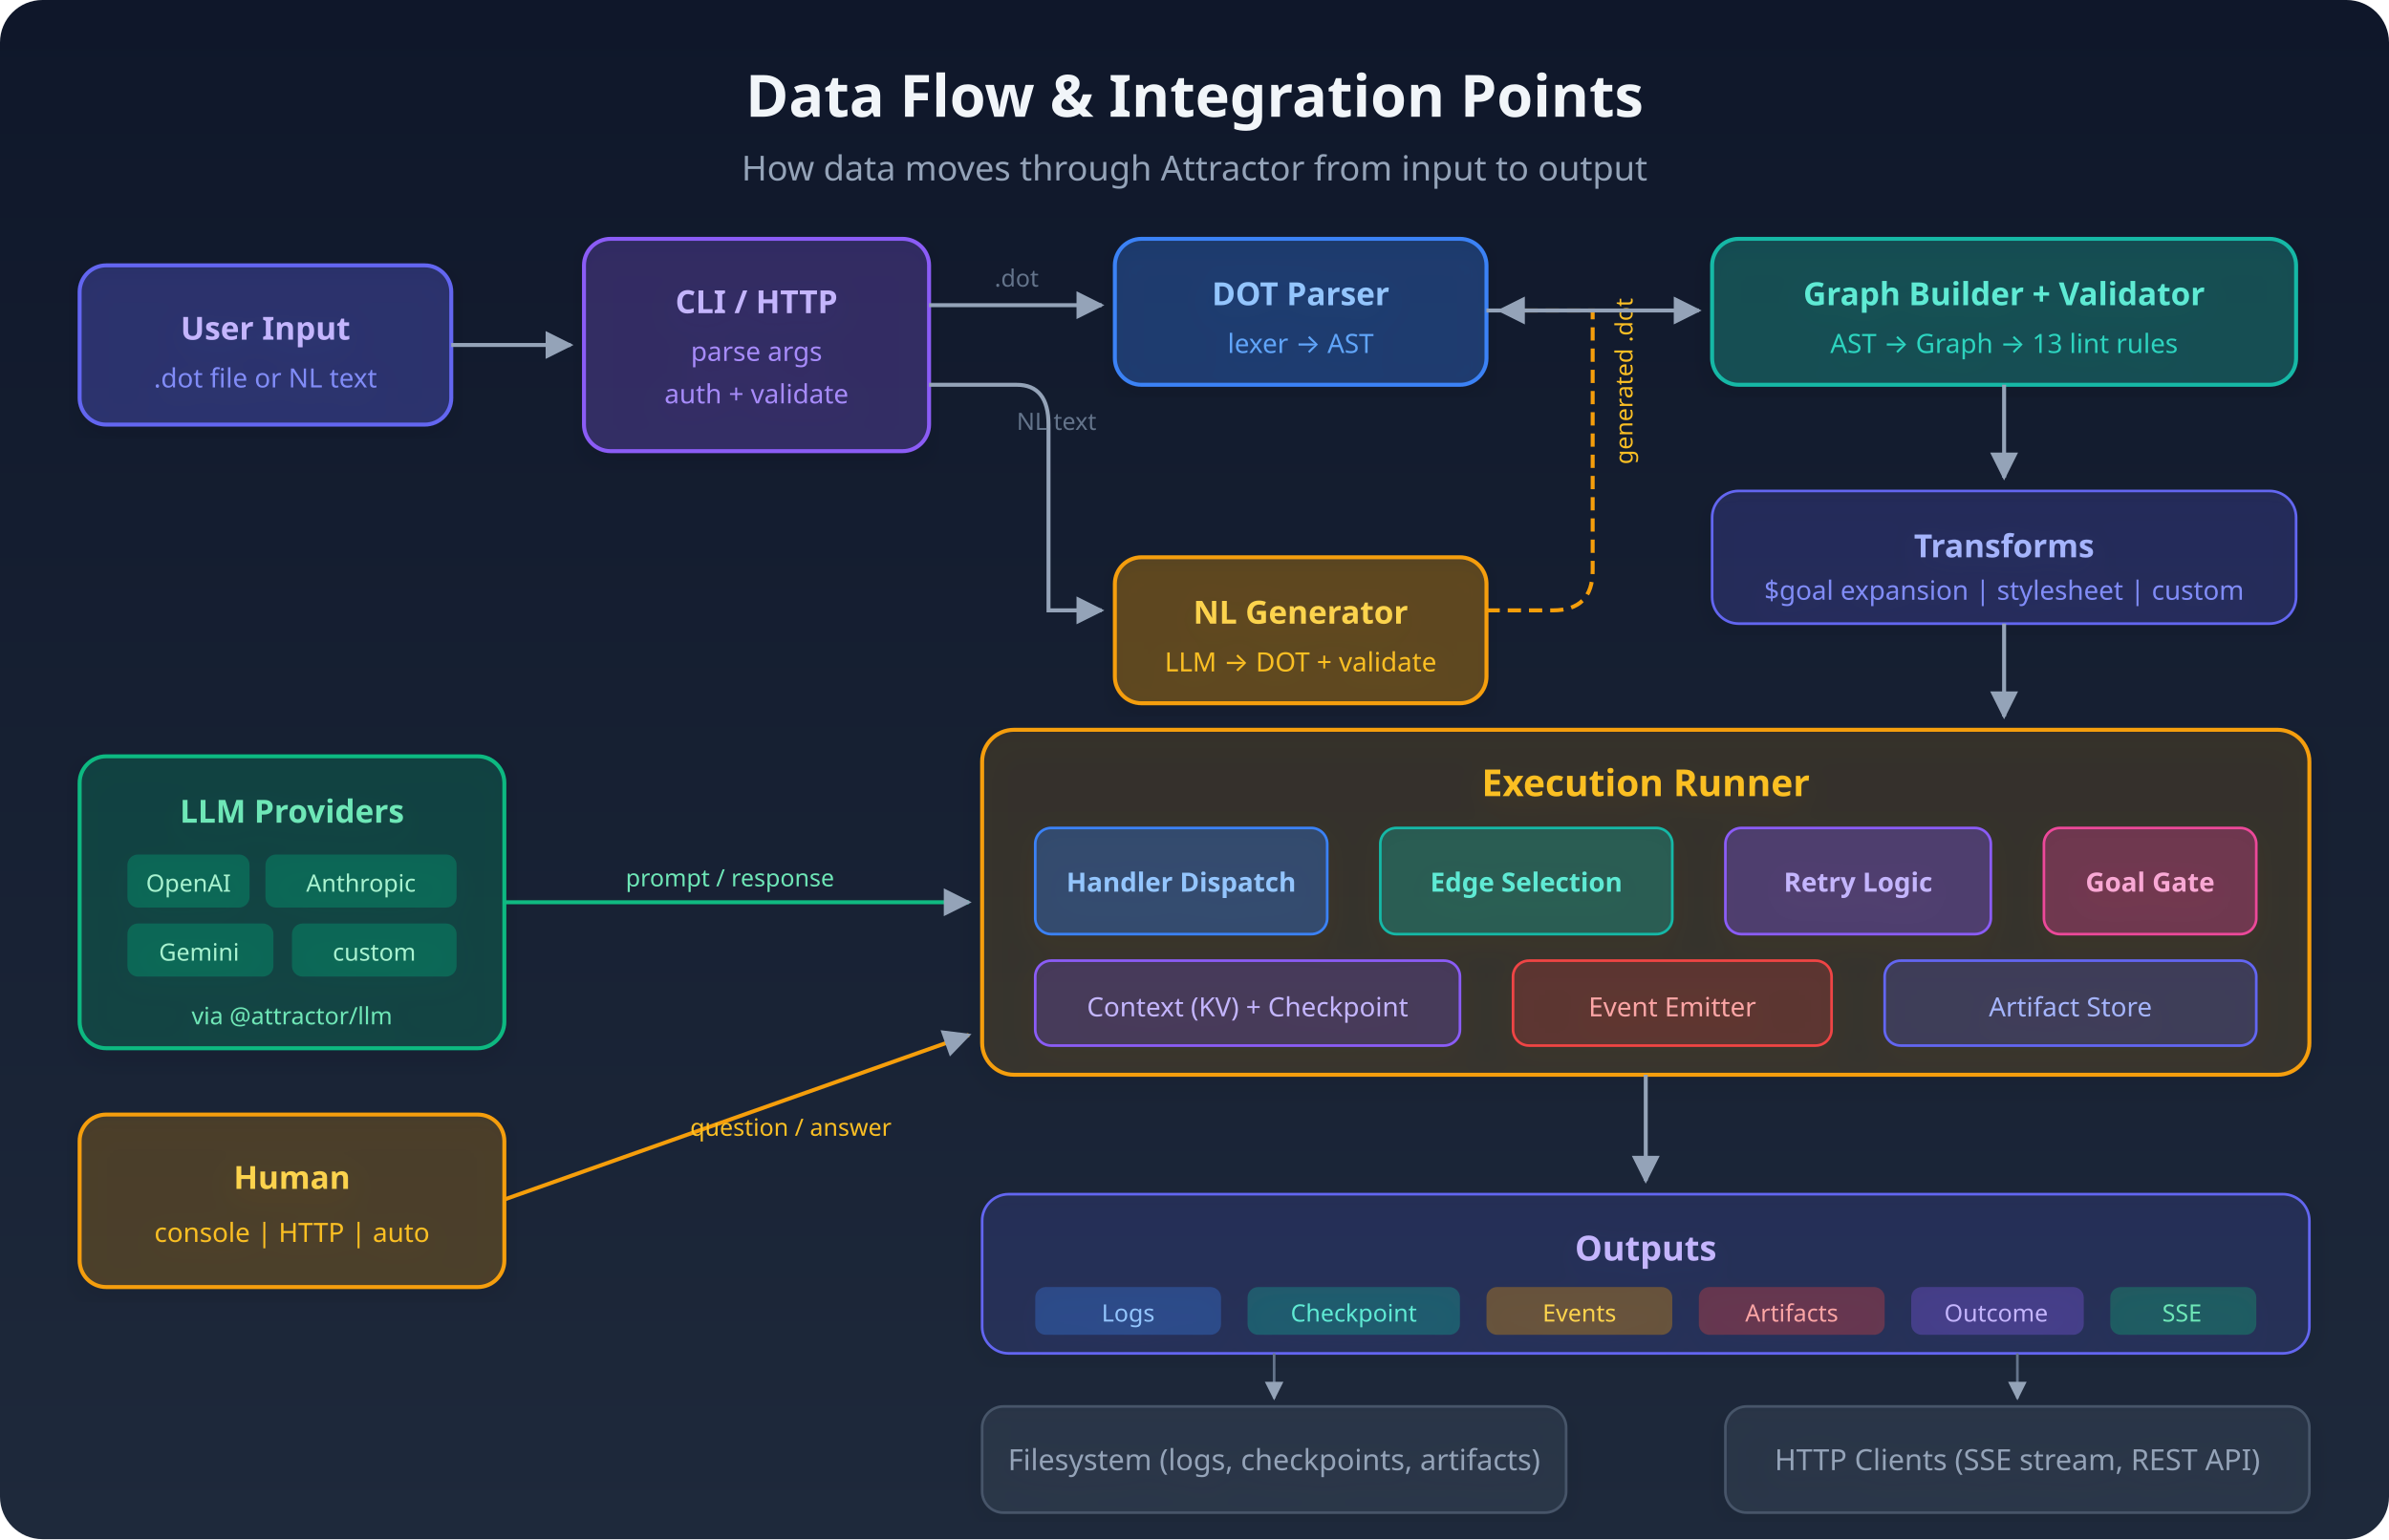
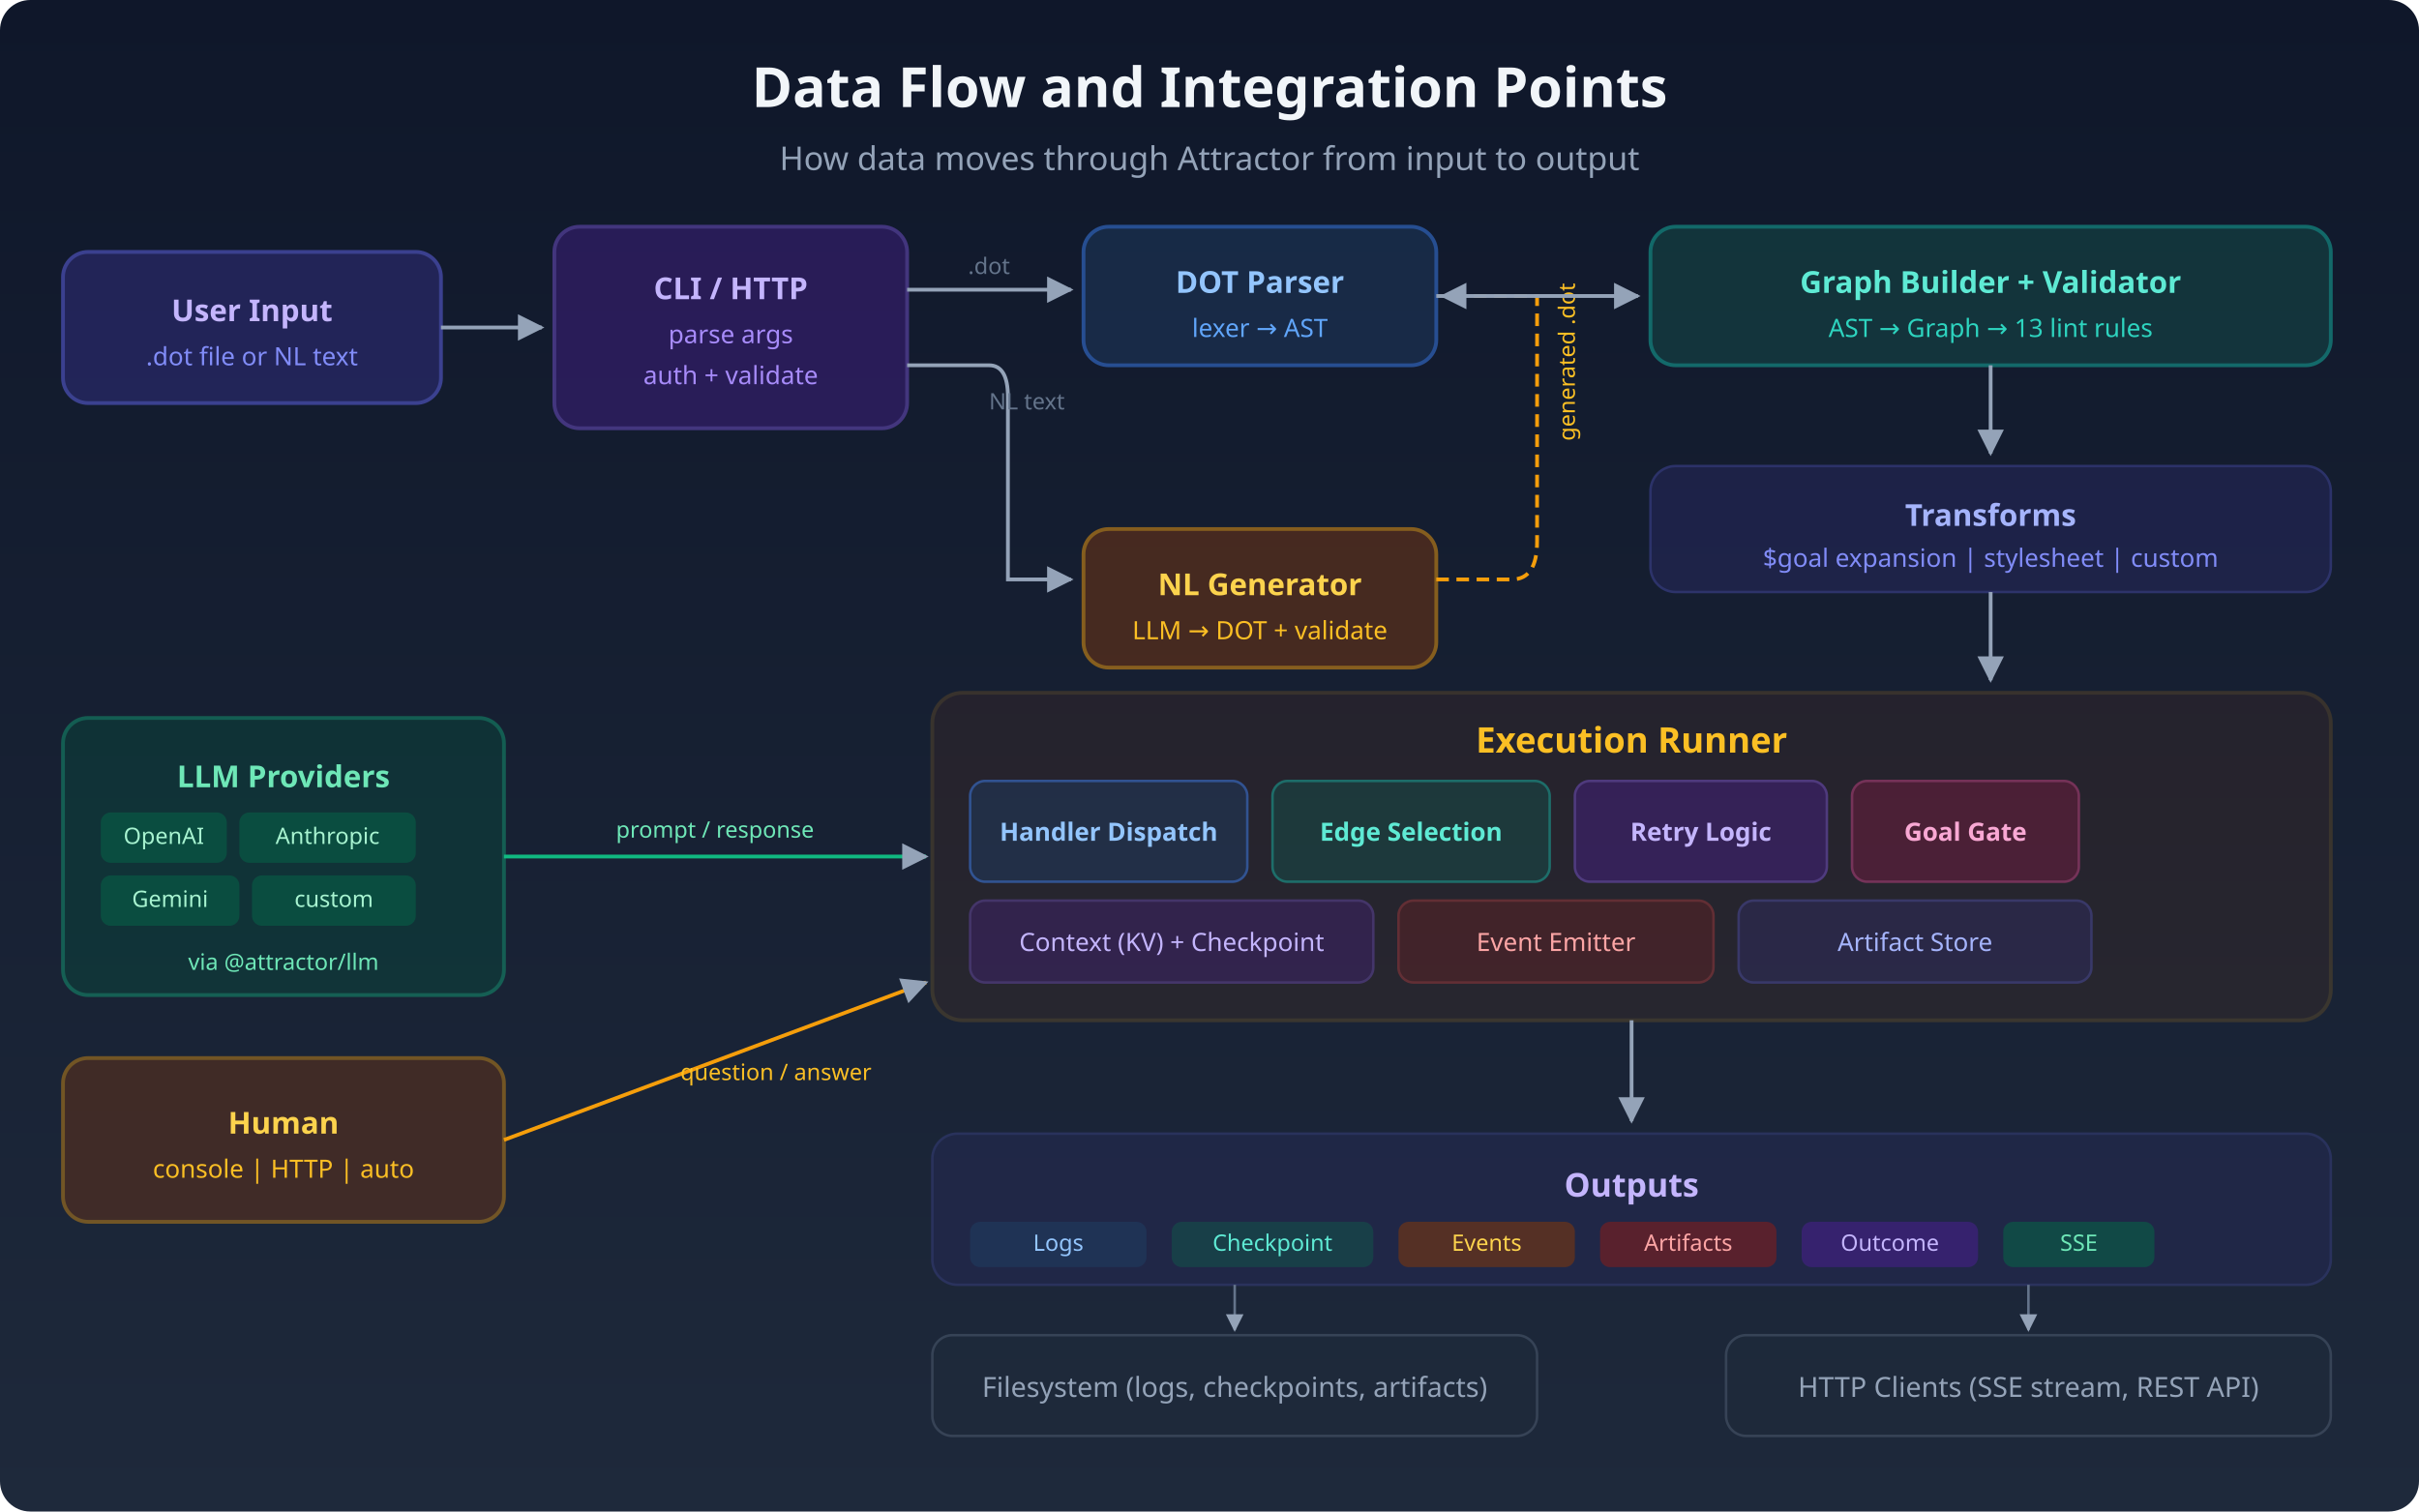
- <svg xmlns="http://www.w3.org/2000/svg" viewBox="0 0 900 580" font-family="'Segoe UI', system-ui, -apple-system, sans-serif">
+ <svg xmlns="http://www.w3.org/2000/svg" viewBox="0 0 3840 2400" width="3840" height="2400" font-family="Segoe UI, system-ui, sans-serif">
  <defs>
    <linearGradient id="bg4" x1="0" y1="0" x2="0" y2="1">
      <stop offset="0%" stop-color="#0f172a" />
      <stop offset="100%" stop-color="#1e293b" />
    </linearGradient>
-     <filter id="sh4" x="-3%" y="-3%" width="106%" height="112%">
-       <feDropShadow dx="0" dy="3" stdDeviation="5" flood-color="#000" flood-opacity="0.25" />
-     </filter>
    <marker id="arr3" viewBox="0 0 10 10" refX="9" refY="5" markerWidth="7" markerHeight="7" orient="auto-start-reverse">
      <path d="M 0 0 L 10 5 L 0 10 z" fill="#94a3b8" />
    </marker>
  </defs>
-   <rect width="900" height="580" rx="16" fill="url(#bg4)" />
-   <text x="450" y="44" text-anchor="middle" fill="#f1f5f9" font-size="22" font-weight="700">Data Flow &amp; Integration Points</text>
-   <text x="450" y="68" text-anchor="middle" fill="#94a3b8" font-size="13">How data moves through Attractor from input to output</text>
-   <g filter="url(#sh4)">
-     <rect x="30" y="100" width="140" height="60" rx="10" fill="rgba(99,102,241,0.3)" stroke="#6366f1" stroke-width="1.5" />
-     <text x="100" y="128" text-anchor="middle" fill="#c4b5fd" font-size="12" font-weight="600">User Input</text>
-     <text x="100" y="146" text-anchor="middle" fill="#818cf8" font-size="10">.dot file or NL text</text>
+   <rect width="3840" height="2400" rx="48" fill="url(#bg4)" />
+   <text x="1920" y="170" text-anchor="middle" fill="#f1f5f9" font-size="88" font-weight="700">Data Flow and Integration Points</text>
+   <text x="1920" y="270" text-anchor="middle" fill="#94a3b8" font-size="52">How data moves through Attractor from input to output</text>
+   <g>
+     <rect x="100" y="400" width="600" height="240" rx="40" fill="#312e81" opacity="0.5" stroke="#6366f1" stroke-width="6" />
+     <text x="400" y="510" text-anchor="middle" fill="#c4b5fd" font-size="48" font-weight="600">User Input</text>
+     <text x="400" y="580" text-anchor="middle" fill="#818cf8" font-size="40">.dot file or NL text</text>
  </g>
-   <line x1="170" y1="130" x2="215" y2="130" stroke="#94a3b8" stroke-width="1.5" marker-end="url(#arr3)" />
-   <g filter="url(#sh4)">
-     <rect x="220" y="90" width="130" height="80" rx="10" fill="rgba(139,92,246,0.25)" stroke="#8b5cf6" stroke-width="1.5" />
-     <text x="285" y="118" text-anchor="middle" fill="#c4b5fd" font-size="12" font-weight="600">CLI / HTTP</text>
-     <text x="285" y="136" text-anchor="middle" fill="#a78bfa" font-size="10">parse args</text>
-     <text x="285" y="152" text-anchor="middle" fill="#a78bfa" font-size="10">auth + validate</text>
+   <line x1="700" y1="520" x2="860" y2="520" stroke="#94a3b8" stroke-width="6" marker-end="url(#arr3)" />
+   <g>
+     <rect x="880" y="360" width="560" height="320" rx="40" fill="#4c1d95" opacity="0.4" stroke="#8b5cf6" stroke-width="6" />
+     <text x="1160" y="475" text-anchor="middle" fill="#c4b5fd" font-size="48" font-weight="600">CLI / HTTP</text>
+     <text x="1160" y="545" text-anchor="middle" fill="#a78bfa" font-size="40">parse args</text>
+     <text x="1160" y="610" text-anchor="middle" fill="#a78bfa" font-size="40">auth + validate</text>
  </g>
-   <line x1="350" y1="115" x2="415" y2="115" stroke="#94a3b8" stroke-width="1.5" marker-end="url(#arr3)" />
-   <text x="383" y="108" text-anchor="middle" fill="#64748b" font-size="9">.dot</text>
-   <path d="M 350 145 L 383 145 Q 395 145 395 160 L 395 230 L 415 230" stroke="#94a3b8" stroke-width="1.5" fill="none" marker-end="url(#arr3)" />
-   <text x="383" y="162" fill="#64748b" font-size="9">NL text</text>
-   <g filter="url(#sh4)">
-     <rect x="420" y="90" width="140" height="55" rx="10" fill="rgba(59,130,246,0.3)" stroke="#3b82f6" stroke-width="1.5" />
-     <text x="490" y="115" text-anchor="middle" fill="#93c5fd" font-size="12" font-weight="600">DOT Parser</text>
-     <text x="490" y="133" text-anchor="middle" fill="#60a5fa" font-size="10">lexer → AST</text>
+   <line x1="1440" y1="460" x2="1700" y2="460" stroke="#94a3b8" stroke-width="6" marker-end="url(#arr3)" />
+   <text x="1570" y="435" text-anchor="middle" fill="#64748b" font-size="36">.dot</text>
+   <path d="M 1440 580 L 1570 580 Q 1600 580 1600 630 L 1600 920 L 1700 920" stroke="#94a3b8" stroke-width="6" fill="none" marker-end="url(#arr3)" />
+   <text x="1570" y="650" fill="#64748b" font-size="36">NL text</text>
+   <g>
+     <rect x="1720" y="360" width="560" height="220" rx="40" fill="#1e3a5f" opacity="0.5" stroke="#3b82f6" stroke-width="6" />
+     <text x="2000" y="465" text-anchor="middle" fill="#93c5fd" font-size="48" font-weight="600">DOT Parser</text>
+     <text x="2000" y="535" text-anchor="middle" fill="#60a5fa" font-size="40">lexer → AST</text>
  </g>
-   <g filter="url(#sh4)">
-     <rect x="420" y="210" width="140" height="55" rx="10" fill="rgba(245,158,11,0.3)" stroke="#f59e0b" stroke-width="1.5" />
-     <text x="490" y="235" text-anchor="middle" fill="#fcd34d" font-size="12" font-weight="600">NL Generator</text>
-     <text x="490" y="253" text-anchor="middle" fill="#fbbf24" font-size="10">LLM → DOT + validate</text>
+   <g>
+     <rect x="1720" y="840" width="560" height="220" rx="40" fill="#78350f" opacity="0.5" stroke="#f59e0b" stroke-width="6" />
+     <text x="2000" y="945" text-anchor="middle" fill="#fcd34d" font-size="48" font-weight="600">NL Generator</text>
+     <text x="2000" y="1015" text-anchor="middle" fill="#fbbf24" font-size="40">LLM → DOT + validate</text>
  </g>
-   <path d="M 560 230 L 585 230 Q 600 230 600 215 L 600 117 L 565 117" stroke="#f59e0b" stroke-width="1.5" fill="none" stroke-dasharray="5,3" marker-end="url(#arr3)" />
-   <text x="615" y="175" fill="#fbbf24" font-size="9" transform="rotate(-90 615 175)">generated .dot</text>
-   <line x1="560" y1="117" x2="640" y2="117" stroke="#94a3b8" stroke-width="1.5" marker-end="url(#arr3)" />
-   <g filter="url(#sh4)">
-     <rect x="645" y="90" width="220" height="55" rx="10" fill="rgba(20,184,166,0.3)" stroke="#14b8a6" stroke-width="1.5" />
-     <text x="755" y="115" text-anchor="middle" fill="#5eead4" font-size="12" font-weight="600">Graph Builder + Validator</text>
-     <text x="755" y="133" text-anchor="middle" fill="#2dd4bf" font-size="10">AST → Graph → 13 lint rules</text>
+   <path d="M 2280 920 L 2400 920 Q 2440 920 2440 860 L 2440 470 L 2290 470" stroke="#f59e0b" stroke-width="6" fill="none" stroke-dasharray="20,12" marker-end="url(#arr3)" />
+   <text x="2500" y="700" fill="#fbbf24" font-size="36" transform="rotate(-90 2500 700)">generated .dot</text>
+   <line x1="2280" y1="470" x2="2600" y2="470" stroke="#94a3b8" stroke-width="6" marker-end="url(#arr3)" />
+   <g>
+     <rect x="2620" y="360" width="1080" height="220" rx="40" fill="#134e4a" opacity="0.5" stroke="#14b8a6" stroke-width="6" />
+     <text x="3160" y="465" text-anchor="middle" fill="#5eead4" font-size="48" font-weight="600">Graph Builder + Validator</text>
+     <text x="3160" y="535" text-anchor="middle" fill="#2dd4bf" font-size="40">AST → Graph → 13 lint rules</text>
  </g>
-   <line x1="755" y1="145" x2="755" y2="180" stroke="#94a3b8" stroke-width="1.5" marker-end="url(#arr3)" />
-   <g filter="url(#sh4)">
-     <rect x="645" y="185" width="220" height="50" rx="10" fill="rgba(99,102,241,0.2)" stroke="#6366f1" stroke-width="1" />
-     <text x="755" y="210" text-anchor="middle" fill="#a5b4fc" font-size="12" font-weight="600">Transforms</text>
-     <text x="755" y="226" text-anchor="middle" fill="#818cf8" font-size="10">$goal expansion | stylesheet | custom</text>
+   <line x1="3160" y1="580" x2="3160" y2="720" stroke="#94a3b8" stroke-width="6" marker-end="url(#arr3)" />
+   <g>
+     <rect x="2620" y="740" width="1080" height="200" rx="40" fill="#312e81" opacity="0.3" stroke="#6366f1" stroke-width="4" />
+     <text x="3160" y="835" text-anchor="middle" fill="#a5b4fc" font-size="48" font-weight="600">Transforms</text>
+     <text x="3160" y="900" text-anchor="middle" fill="#818cf8" font-size="40">$goal expansion | stylesheet | custom</text>
  </g>
-   <line x1="755" y1="235" x2="755" y2="270" stroke="#94a3b8" stroke-width="1.5" marker-end="url(#arr3)" />
-   <g filter="url(#sh4)">
-     <rect x="370" y="275" width="500" height="130" rx="12" fill="rgba(245,158,11,0.12)" stroke="#f59e0b" stroke-width="1.5" />
-     <text x="620" y="300" text-anchor="middle" fill="#fbbf24" font-size="14" font-weight="700">Execution Runner</text>
-     <rect x="390" y="312" width="110" height="40" rx="6" fill="rgba(59,130,246,0.3)" stroke="#3b82f6" stroke-width="1" />
-     <text x="445" y="336" text-anchor="middle" fill="#93c5fd" font-size="10" font-weight="600">Handler Dispatch</text>
-     <rect x="520" y="312" width="110" height="40" rx="6" fill="rgba(20,184,166,0.3)" stroke="#14b8a6" stroke-width="1" />
-     <text x="575" y="336" text-anchor="middle" fill="#5eead4" font-size="10" font-weight="600">Edge Selection</text>
-     <rect x="650" y="312" width="100" height="40" rx="6" fill="rgba(139,92,246,0.3)" stroke="#8b5cf6" stroke-width="1" />
-     <text x="700" y="336" text-anchor="middle" fill="#c4b5fd" font-size="10" font-weight="600">Retry Logic</text>
-     <rect x="770" y="312" width="80" height="40" rx="6" fill="rgba(236,72,153,0.3)" stroke="#ec4899" stroke-width="1" />
-     <text x="810" y="336" text-anchor="middle" fill="#f9a8d4" font-size="10" font-weight="600">Goal Gate</text>
-     <rect x="390" y="362" width="160" height="32" rx="6" fill="rgba(139,92,246,0.2)" stroke="#8b5cf6" stroke-width="1" />
-     <text x="470" y="383" text-anchor="middle" fill="#c4b5fd" font-size="10">Context (KV) + Checkpoint</text>
-     <rect x="570" y="362" width="120" height="32" rx="6" fill="rgba(239,68,68,0.2)" stroke="#ef4444" stroke-width="1" />
-     <text x="630" y="383" text-anchor="middle" fill="#fca5a5" font-size="10">Event Emitter</text>
-     <rect x="710" y="362" width="140" height="32" rx="6" fill="rgba(99,102,241,0.2)" stroke="#6366f1" stroke-width="1" />
-     <text x="780" y="383" text-anchor="middle" fill="#a5b4fc" font-size="10">Artifact Store</text>
+   <line x1="3160" y1="940" x2="3160" y2="1080" stroke="#94a3b8" stroke-width="6" marker-end="url(#arr3)" />
+   <g>
+     <rect x="1480" y="1100" width="2220" height="520" rx="48" fill="#78350f" opacity="0.15" stroke="#f59e0b" stroke-width="6" />
+     <text x="2590" y="1195" text-anchor="middle" fill="#fbbf24" font-size="56" font-weight="700">Execution Runner</text>
+     <rect x="1540" y="1240" width="440" height="160" rx="24" fill="#1e3a5f" opacity="0.5" stroke="#3b82f6" stroke-width="4" />
+     <text x="1760" y="1335" text-anchor="middle" fill="#93c5fd" font-size="40" font-weight="600">Handler Dispatch</text>
+     <rect x="2020" y="1240" width="440" height="160" rx="24" fill="#134e4a" opacity="0.5" stroke="#14b8a6" stroke-width="4" />
+     <text x="2240" y="1335" text-anchor="middle" fill="#5eead4" font-size="40" font-weight="600">Edge Selection</text>
+     <rect x="2500" y="1240" width="400" height="160" rx="24" fill="#4c1d95" opacity="0.4" stroke="#8b5cf6" stroke-width="4" />
+     <text x="2700" y="1335" text-anchor="middle" fill="#c4b5fd" font-size="40" font-weight="600">Retry Logic</text>
+     <rect x="2940" y="1240" width="360" height="160" rx="24" fill="#831843" opacity="0.4" stroke="#ec4899" stroke-width="4" />
+     <text x="3120" y="1335" text-anchor="middle" fill="#f9a8d4" font-size="40" font-weight="600">Goal Gate</text>
+     <rect x="1540" y="1430" width="640" height="130" rx="24" fill="#4c1d95" opacity="0.3" stroke="#8b5cf6" stroke-width="4" />
+     <text x="1860" y="1510" text-anchor="middle" fill="#c4b5fd" font-size="40">Context (KV) + Checkpoint</text>
+     <rect x="2220" y="1430" width="500" height="130" rx="24" fill="#7f1d1d" opacity="0.3" stroke="#ef4444" stroke-width="4" />
+     <text x="2470" y="1510" text-anchor="middle" fill="#fca5a5" font-size="40">Event Emitter</text>
+     <rect x="2760" y="1430" width="560" height="130" rx="24" fill="#312e81" opacity="0.3" stroke="#6366f1" stroke-width="4" />
+     <text x="3040" y="1510" text-anchor="middle" fill="#a5b4fc" font-size="40">Artifact Store</text>
  </g>
-   <g filter="url(#sh4)">
-     <rect x="30" y="285" width="160" height="110" rx="10" fill="rgba(16,185,129,0.2)" stroke="#10b981" stroke-width="1.5" />
-     <text x="110" y="310" text-anchor="middle" fill="#6ee7b7" font-size="12" font-weight="700">LLM Providers</text>
-     <rect x="48" y="322" width="46" height="20" rx="4" fill="rgba(16,185,129,0.3)" />
-     <text x="71" y="336" text-anchor="middle" fill="#a7f3d0" font-size="9">OpenAI</text>
-     <rect x="100" y="322" width="72" height="20" rx="4" fill="rgba(16,185,129,0.3)" />
-     <text x="136" y="336" text-anchor="middle" fill="#a7f3d0" font-size="9">Anthropic</text>
-     <rect x="48" y="348" width="55" height="20" rx="4" fill="rgba(16,185,129,0.3)" />
-     <text x="75" y="362" text-anchor="middle" fill="#a7f3d0" font-size="9">Gemini</text>
-     <rect x="110" y="348" width="62" height="20" rx="4" fill="rgba(16,185,129,0.3)" />
-     <text x="141" y="362" text-anchor="middle" fill="#a7f3d0" font-size="9">custom</text>
-     <text x="110" y="386" text-anchor="middle" fill="#6ee7b7" font-size="9">via @attractor/llm</text>
+   <g>
+     <rect x="100" y="1140" width="700" height="440" rx="40" fill="#064e3b" opacity="0.4" stroke="#10b981" stroke-width="6" />
+     <text x="450" y="1250" text-anchor="middle" fill="#6ee7b7" font-size="48" font-weight="700">LLM Providers</text>
+     <rect x="160" y="1290" width="200" height="80" rx="16" fill="#065f46" opacity="0.6" />
+     <text x="260" y="1340" text-anchor="middle" fill="#a7f3d0" font-size="36">OpenAI</text>
+     <rect x="380" y="1290" width="280" height="80" rx="16" fill="#065f46" opacity="0.6" />
+     <text x="520" y="1340" text-anchor="middle" fill="#a7f3d0" font-size="36">Anthropic</text>
+     <rect x="160" y="1390" width="220" height="80" rx="16" fill="#065f46" opacity="0.6" />
+     <text x="270" y="1440" text-anchor="middle" fill="#a7f3d0" font-size="36">Gemini</text>
+     <rect x="400" y="1390" width="260" height="80" rx="16" fill="#065f46" opacity="0.6" />
+     <text x="530" y="1440" text-anchor="middle" fill="#a7f3d0" font-size="36">custom</text>
+     <text x="450" y="1540" text-anchor="middle" fill="#6ee7b7" font-size="36">via @attractor/llm</text>
  </g>
-   <line x1="190" y1="340" x2="365" y2="340" stroke="#10b981" stroke-width="1.5" marker-end="url(#arr3)" />
-   <text x="275" y="334" text-anchor="middle" fill="#6ee7b7" font-size="9">prompt / response</text>
-   <g filter="url(#sh4)">
-     <rect x="30" y="420" width="160" height="65" rx="10" fill="rgba(245,158,11,0.2)" stroke="#f59e0b" stroke-width="1.5" />
-     <text x="110" y="448" text-anchor="middle" fill="#fcd34d" font-size="12" font-weight="700">Human</text>
-     <text x="110" y="468" text-anchor="middle" fill="#fbbf24" font-size="10">console | HTTP | auto</text>
+   <line x1="800" y1="1360" x2="1470" y2="1360" stroke="#10b981" stroke-width="6" marker-end="url(#arr3)" />
+   <text x="1135" y="1330" text-anchor="middle" fill="#6ee7b7" font-size="36">prompt / response</text>
+   <g>
+     <rect x="100" y="1680" width="700" height="260" rx="40" fill="#78350f" opacity="0.4" stroke="#f59e0b" stroke-width="6" />
+     <text x="450" y="1800" text-anchor="middle" fill="#fcd34d" font-size="48" font-weight="700">Human</text>
+     <text x="450" y="1870" text-anchor="middle" fill="#fbbf24" font-size="40">console | HTTP | auto</text>
  </g>
-   <line x1="190" y1="452" x2="365" y2="390" stroke="#f59e0b" stroke-width="1.5" marker-end="url(#arr3)" />
-   <text x="260" y="428" fill="#fbbf24" font-size="9">question / answer</text>
-   <line x1="620" y1="405" x2="620" y2="445" stroke="#94a3b8" stroke-width="1.5" marker-end="url(#arr3)" />
-   <g filter="url(#sh4)">
-     <rect x="370" y="450" width="500" height="60" rx="10" fill="rgba(99,102,241,0.15)" stroke="#6366f1" stroke-width="1" />
-     <text x="620" y="475" text-anchor="middle" fill="#c4b5fd" font-size="13" font-weight="700">Outputs</text>
-     <rect x="390" y="485" width="70" height="18" rx="4" fill="rgba(59,130,246,0.3)" />
-     <text x="425" y="498" text-anchor="middle" fill="#93c5fd" font-size="9">Logs</text>
-     <rect x="470" y="485" width="80" height="18" rx="4" fill="rgba(20,184,166,0.3)" />
-     <text x="510" y="498" text-anchor="middle" fill="#5eead4" font-size="9">Checkpoint</text>
-     <rect x="560" y="485" width="70" height="18" rx="4" fill="rgba(245,158,11,0.3)" />
-     <text x="595" y="498" text-anchor="middle" fill="#fcd34d" font-size="9">Events</text>
-     <rect x="640" y="485" width="70" height="18" rx="4" fill="rgba(239,68,68,0.3)" />
-     <text x="675" y="498" text-anchor="middle" fill="#fca5a5" font-size="9">Artifacts</text>
-     <rect x="720" y="485" width="65" height="18" rx="4" fill="rgba(139,92,246,0.3)" />
-     <text x="752" y="498" text-anchor="middle" fill="#c4b5fd" font-size="9">Outcome</text>
-     <rect x="795" y="485" width="55" height="18" rx="4" fill="rgba(16,185,129,0.3)" />
-     <text x="822" y="498" text-anchor="middle" fill="#6ee7b7" font-size="9">SSE</text>
+   <line x1="800" y1="1810" x2="1470" y2="1560" stroke="#f59e0b" stroke-width="6" marker-end="url(#arr3)" />
+   <text x="1080" y="1715" fill="#fbbf24" font-size="36">question / answer</text>
+   <line x1="2590" y1="1620" x2="2590" y2="1780" stroke="#94a3b8" stroke-width="6" marker-end="url(#arr3)" />
+   <g>
+     <rect x="1480" y="1800" width="2220" height="240" rx="40" fill="#312e81" opacity="0.2" stroke="#6366f1" stroke-width="4" />
+     <text x="2590" y="1900" text-anchor="middle" fill="#c4b5fd" font-size="52" font-weight="700">Outputs</text>
+     <rect x="1540" y="1940" width="280" height="72" rx="16" fill="#1e3a5f" opacity="0.6" />
+     <text x="1680" y="1986" text-anchor="middle" fill="#93c5fd" font-size="36">Logs</text>
+     <rect x="1860" y="1940" width="320" height="72" rx="16" fill="#134e4a" opacity="0.6" />
+     <text x="2020" y="1986" text-anchor="middle" fill="#5eead4" font-size="36">Checkpoint</text>
+     <rect x="2220" y="1940" width="280" height="72" rx="16" fill="#78350f" opacity="0.6" />
+     <text x="2360" y="1986" text-anchor="middle" fill="#fcd34d" font-size="36">Events</text>
+     <rect x="2540" y="1940" width="280" height="72" rx="16" fill="#7f1d1d" opacity="0.6" />
+     <text x="2680" y="1986" text-anchor="middle" fill="#fca5a5" font-size="36">Artifacts</text>
+     <rect x="2860" y="1940" width="280" height="72" rx="16" fill="#4c1d95" opacity="0.5" />
+     <text x="3000" y="1986" text-anchor="middle" fill="#c4b5fd" font-size="36">Outcome</text>
+     <rect x="3180" y="1940" width="240" height="72" rx="16" fill="#065f46" opacity="0.6" />
+     <text x="3300" y="1986" text-anchor="middle" fill="#6ee7b7" font-size="36">SSE</text>
  </g>
-   <g filter="url(#sh4)">
-     <rect x="370" y="530" width="220" height="40" rx="8" fill="rgba(148,163,184,0.1)" stroke="#475569" stroke-width="1" />
-     <text x="480" y="554" text-anchor="middle" fill="#94a3b8" font-size="11">Filesystem (logs, checkpoints, artifacts)</text>
+   <g>
+     <rect x="1480" y="2120" width="960" height="160" rx="32" fill="#1e293b" opacity="0.6" stroke="#475569" stroke-width="4" />
+     <text x="1960" y="2218" text-anchor="middle" fill="#94a3b8" font-size="44">Filesystem (logs, checkpoints, artifacts)</text>
  </g>
-   <line x1="480" y1="510" x2="480" y2="527" stroke="#64748b" stroke-width="1" marker-end="url(#arr3)" />
-   <g filter="url(#sh4)">
-     <rect x="650" y="530" width="220" height="40" rx="8" fill="rgba(148,163,184,0.1)" stroke="#475569" stroke-width="1" />
-     <text x="760" y="554" text-anchor="middle" fill="#94a3b8" font-size="11">HTTP Clients (SSE stream, REST API)</text>
+   <line x1="1960" y1="2040" x2="1960" y2="2112" stroke="#64748b" stroke-width="4" marker-end="url(#arr3)" />
+   <g>
+     <rect x="2740" y="2120" width="960" height="160" rx="32" fill="#1e293b" opacity="0.6" stroke="#475569" stroke-width="4" />
+     <text x="3220" y="2218" text-anchor="middle" fill="#94a3b8" font-size="44">HTTP Clients (SSE stream, REST API)</text>
  </g>
-   <line x1="760" y1="510" x2="760" y2="527" stroke="#64748b" stroke-width="1" marker-end="url(#arr3)" />
+   <line x1="3220" y1="2040" x2="3220" y2="2112" stroke="#64748b" stroke-width="4" marker-end="url(#arr3)" />
</svg>
